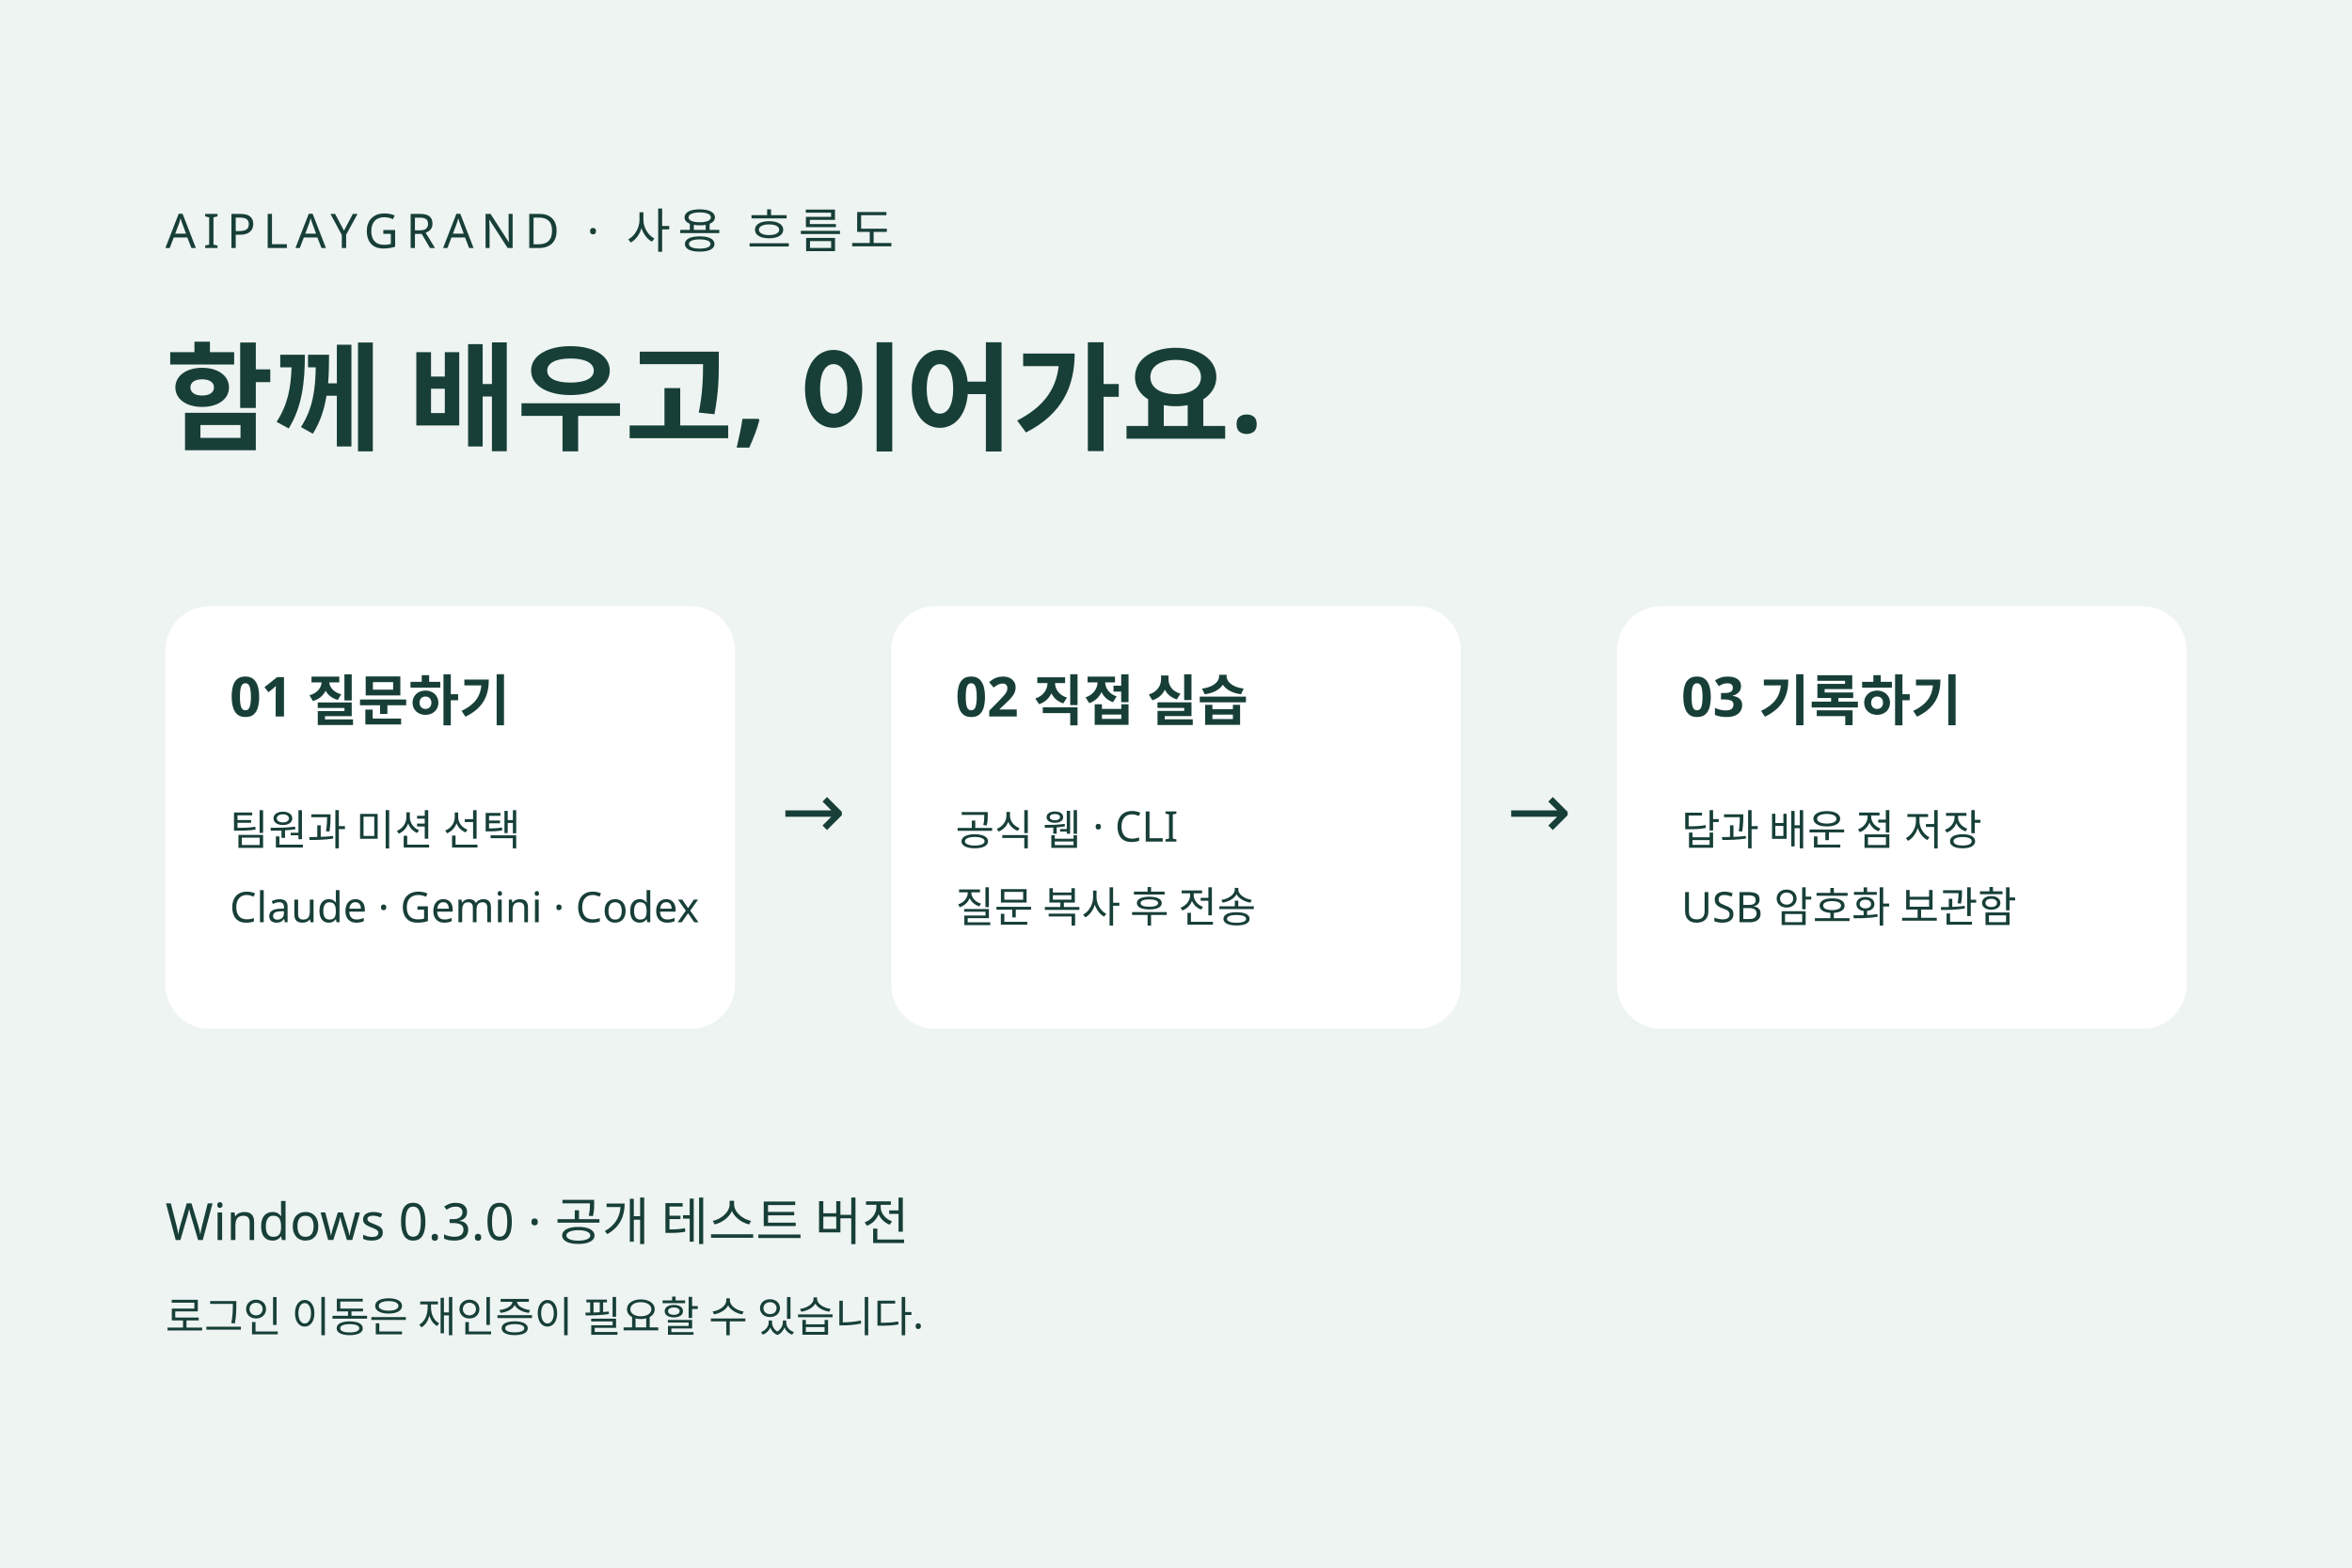
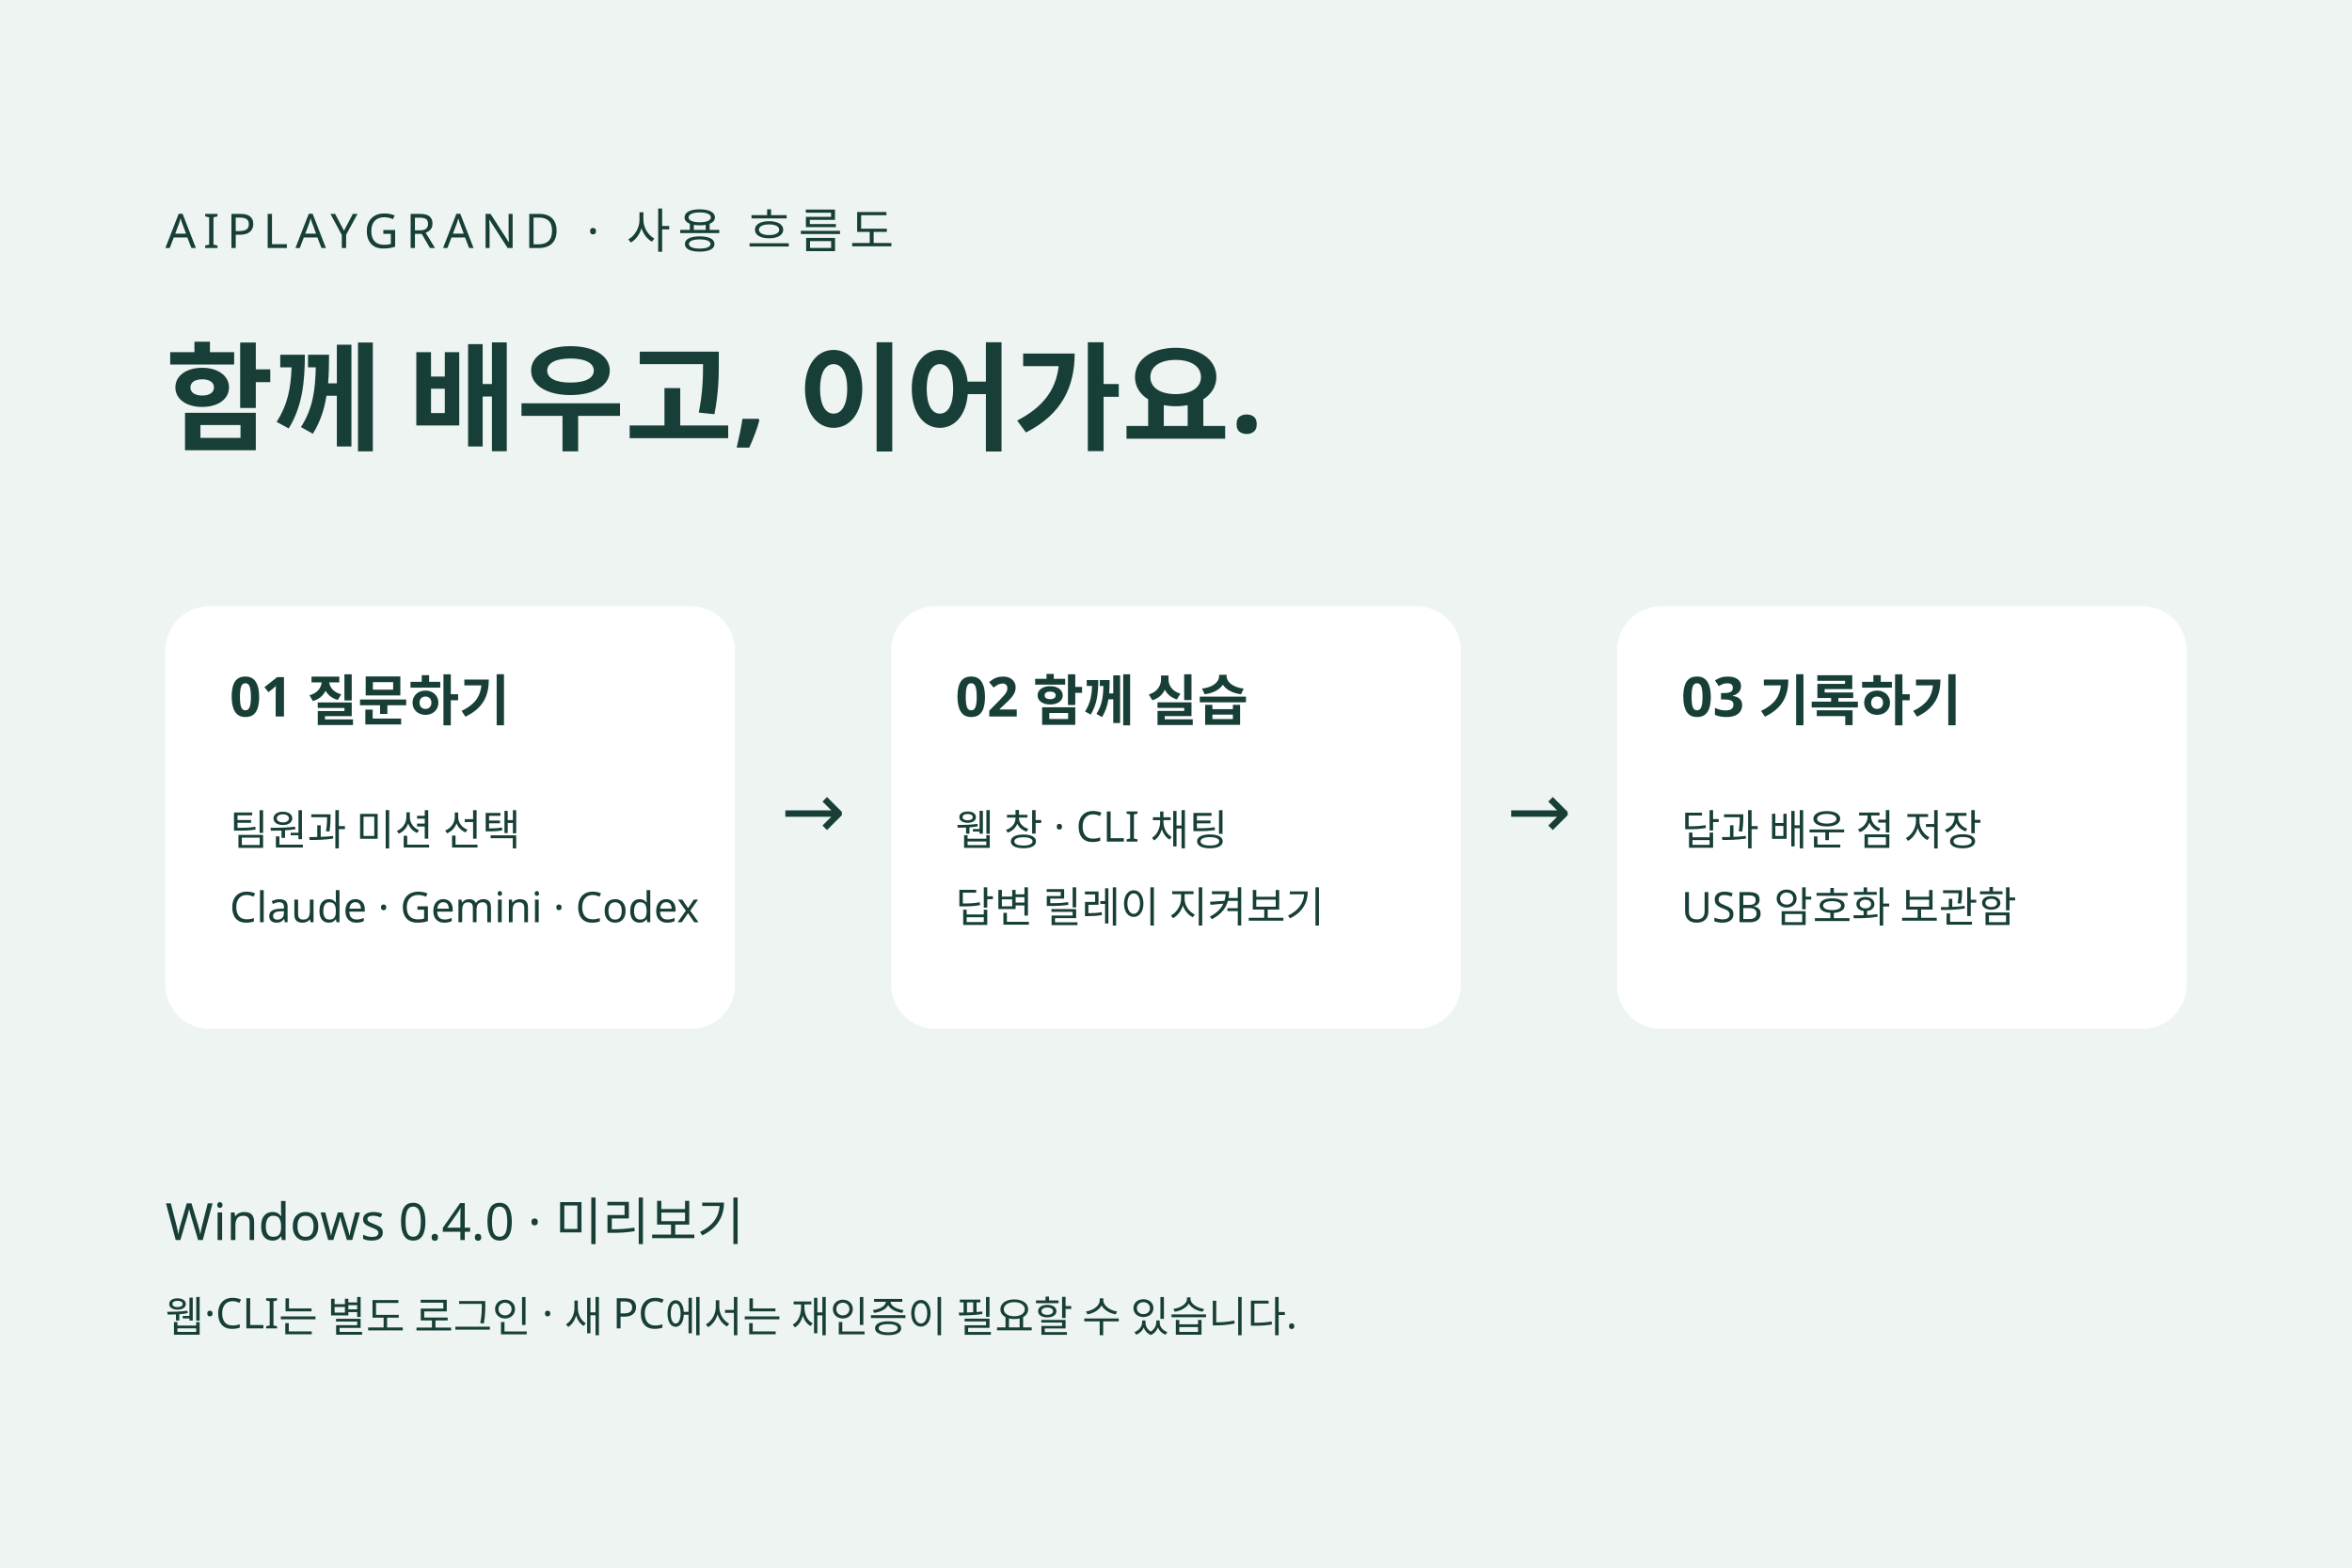
<svg xmlns="http://www.w3.org/2000/svg" width="1280" height="853" viewBox="0 0 1280 853" role="img" aria-labelledby="title desc">
  <rect width="1280" height="853" fill="#eef4f1" />
  <g font-family="sans-serif" fill="#173f38">
    <text x="90" y="135" font-size="26" letter-spacing="4">AIPLAYGRAND · 사용 흐름도</text>
    <text x="90" y="240" font-size="64" font-weight="700">함께 배우고, 이어가요.</text>
    <g fill="#fff">
      <rect x="90" y="330" width="310" height="230" rx="24" />
      <rect x="485" y="330" width="310" height="230" rx="24" />
      <rect x="880" y="330" width="310" height="230" rx="24" />
    </g>
    <g font-size="30" font-weight="700">
      <text x="125" y="390">01 질문하기</text>
-       <text x="520" y="390">02 직접 실습</text>
+       <text x="520" y="390">02 함께 실습</text>
      <text x="915" y="390">03 기록하기</text>
    </g>
    <g font-size="23">
      <text x="125" y="460">팀원과 미션 선택</text>
-       <text x="520" y="460">공식 웹 · CLI</text>
+       <text x="520" y="460">웹 창 · CLI 채팅</text>
      <text x="915" y="460">답과 배운 점 저장</text>
      <text x="125" y="502">Claude · Gemini · Codex</text>
-       <text x="520" y="502">질문 복사 후 전송</text>
+       <text x="520" y="502">답변 릴레이 지켜보기</text>
      <text x="915" y="502">USB 암호화 보관함</text>
    </g>
    <g font-size="42">
      <text x="425" y="456">→</text>
      <text x="820" y="456">→</text>
    </g>
-     <text x="90" y="675" font-size="28">Windows 0.3.0 · 공개 테스트 버전</text>
-     <text x="90" y="725" font-size="23">로그인 이동은 재인증이 필요할 수 있습니다.</text>
+     <text x="90" y="675" font-size="28">Windows 0.4.0 · 미리보기</text>
+     <text x="90" y="725" font-size="23">웹·CLI는 별도 로그인 · 새 PC에서는 재인증이 필요할 수 있습니다.</text>
  </g>
</svg>
